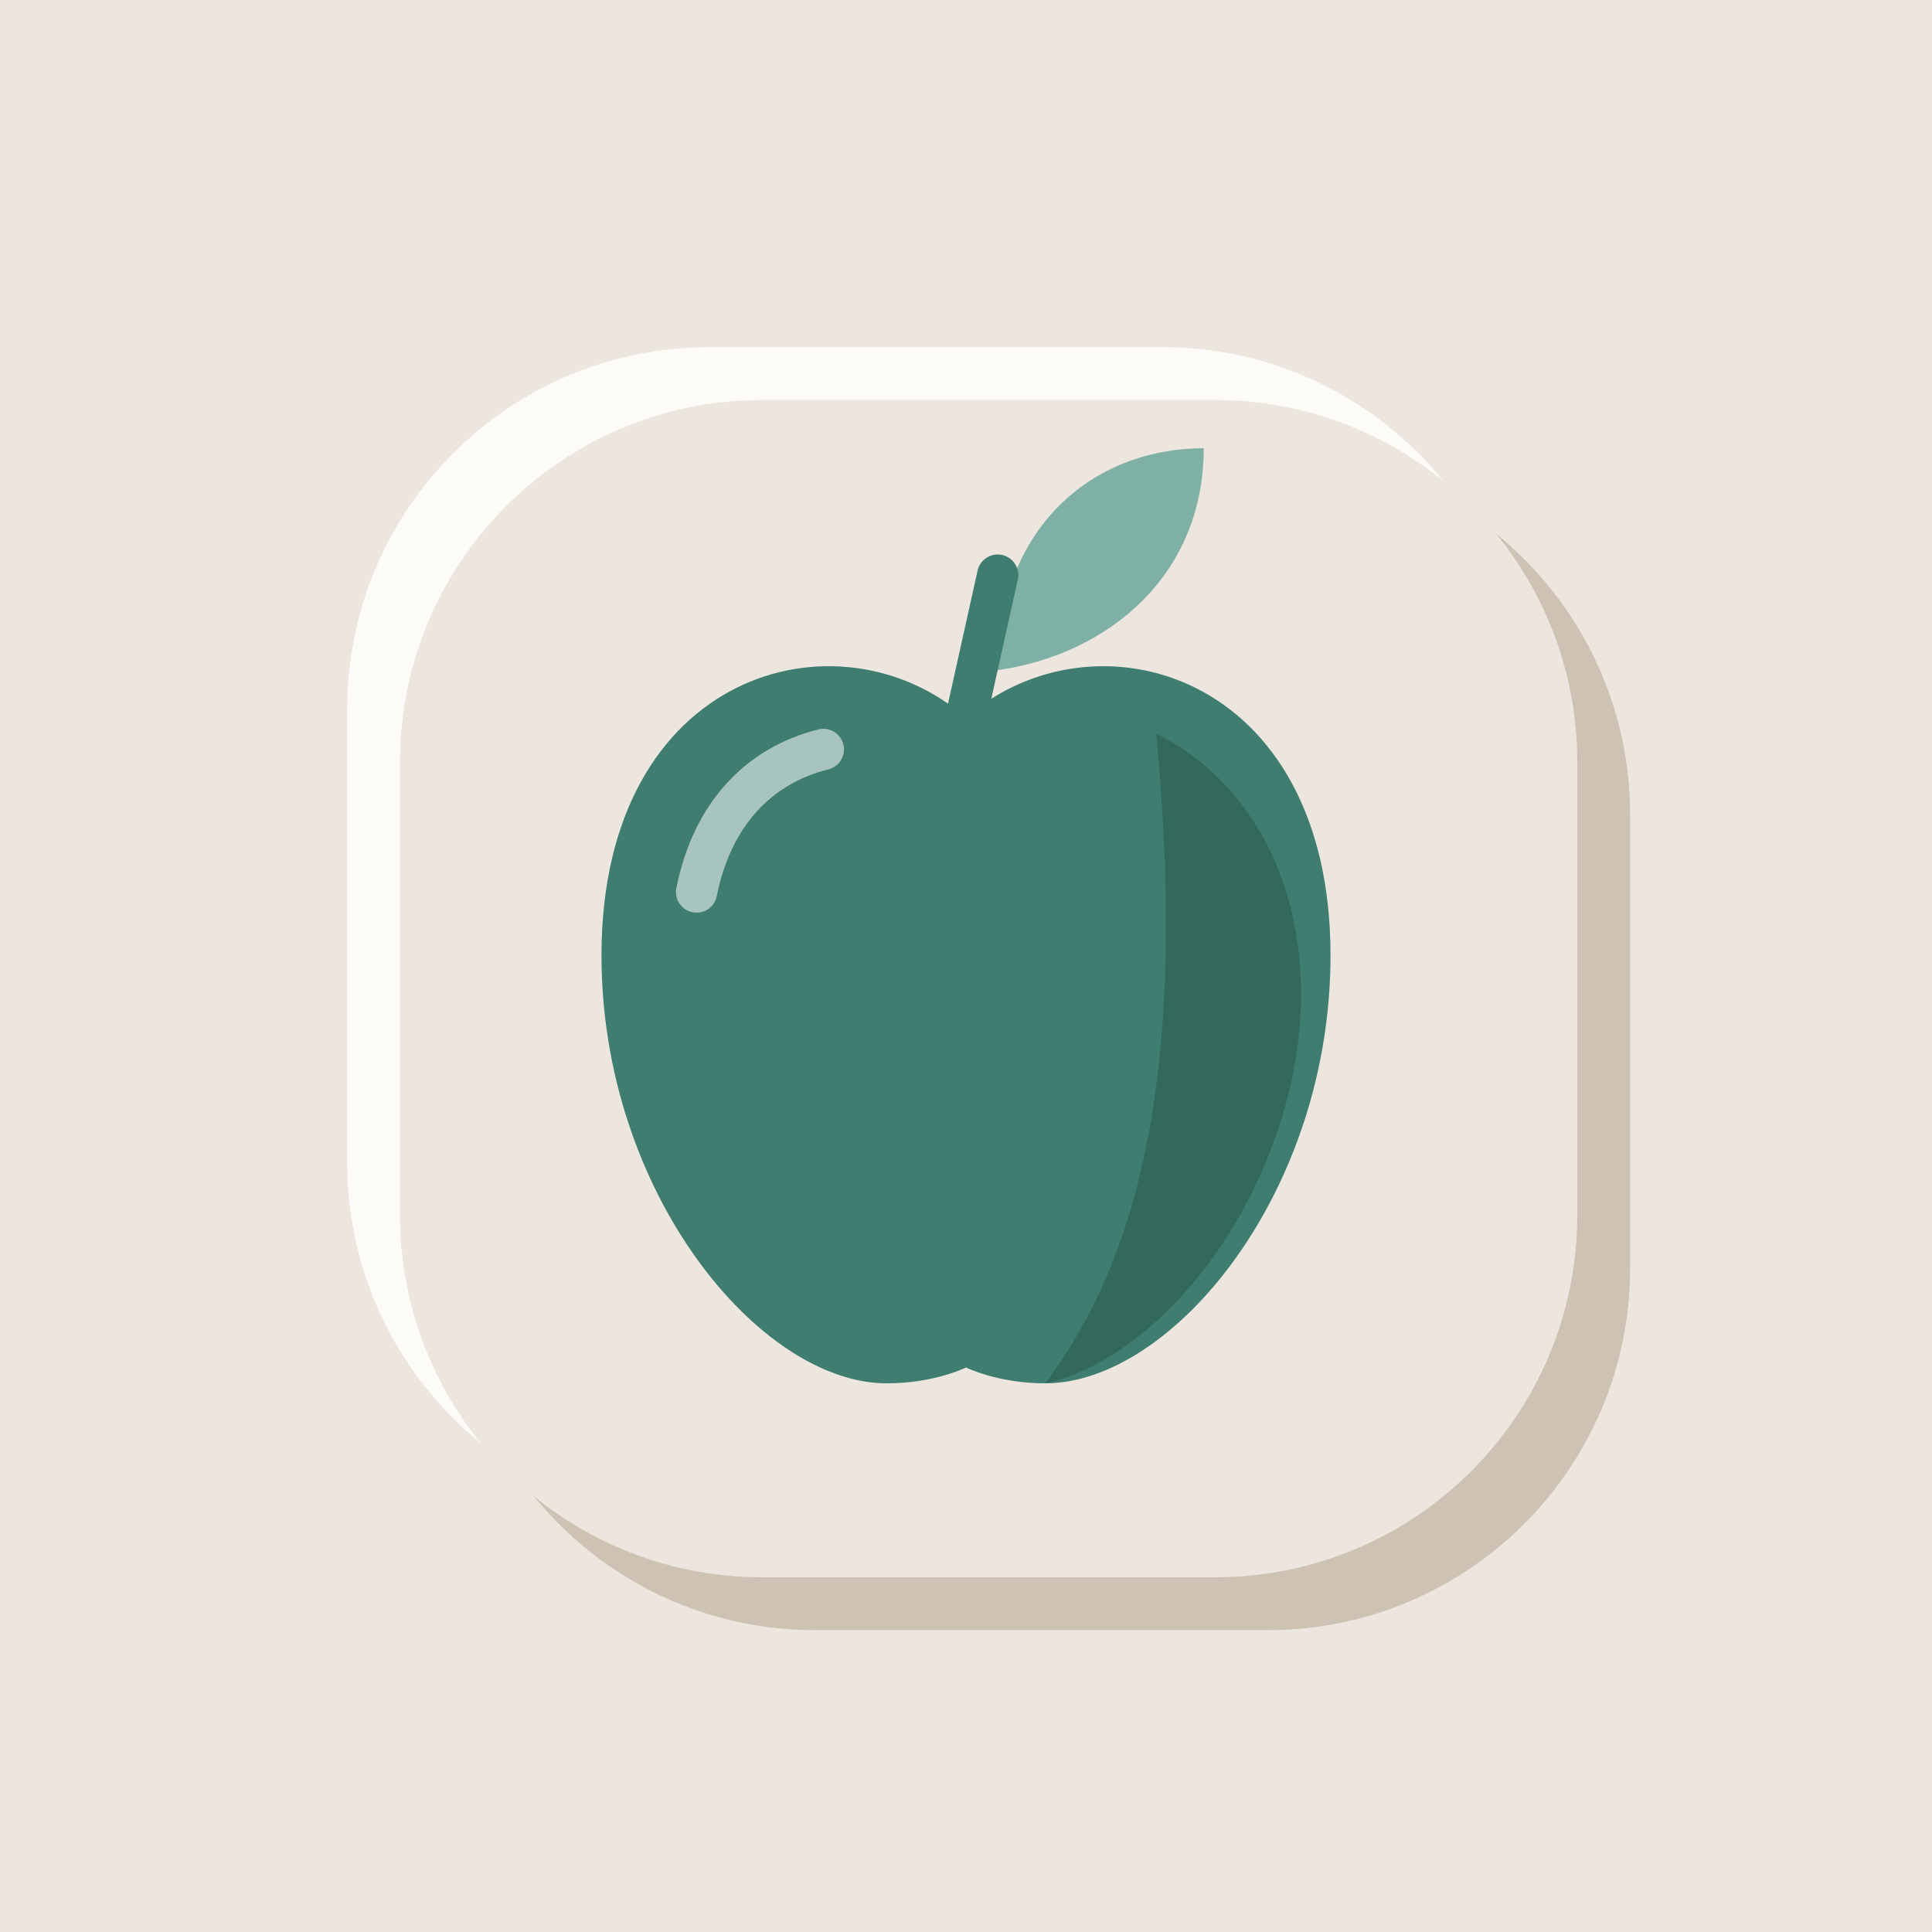
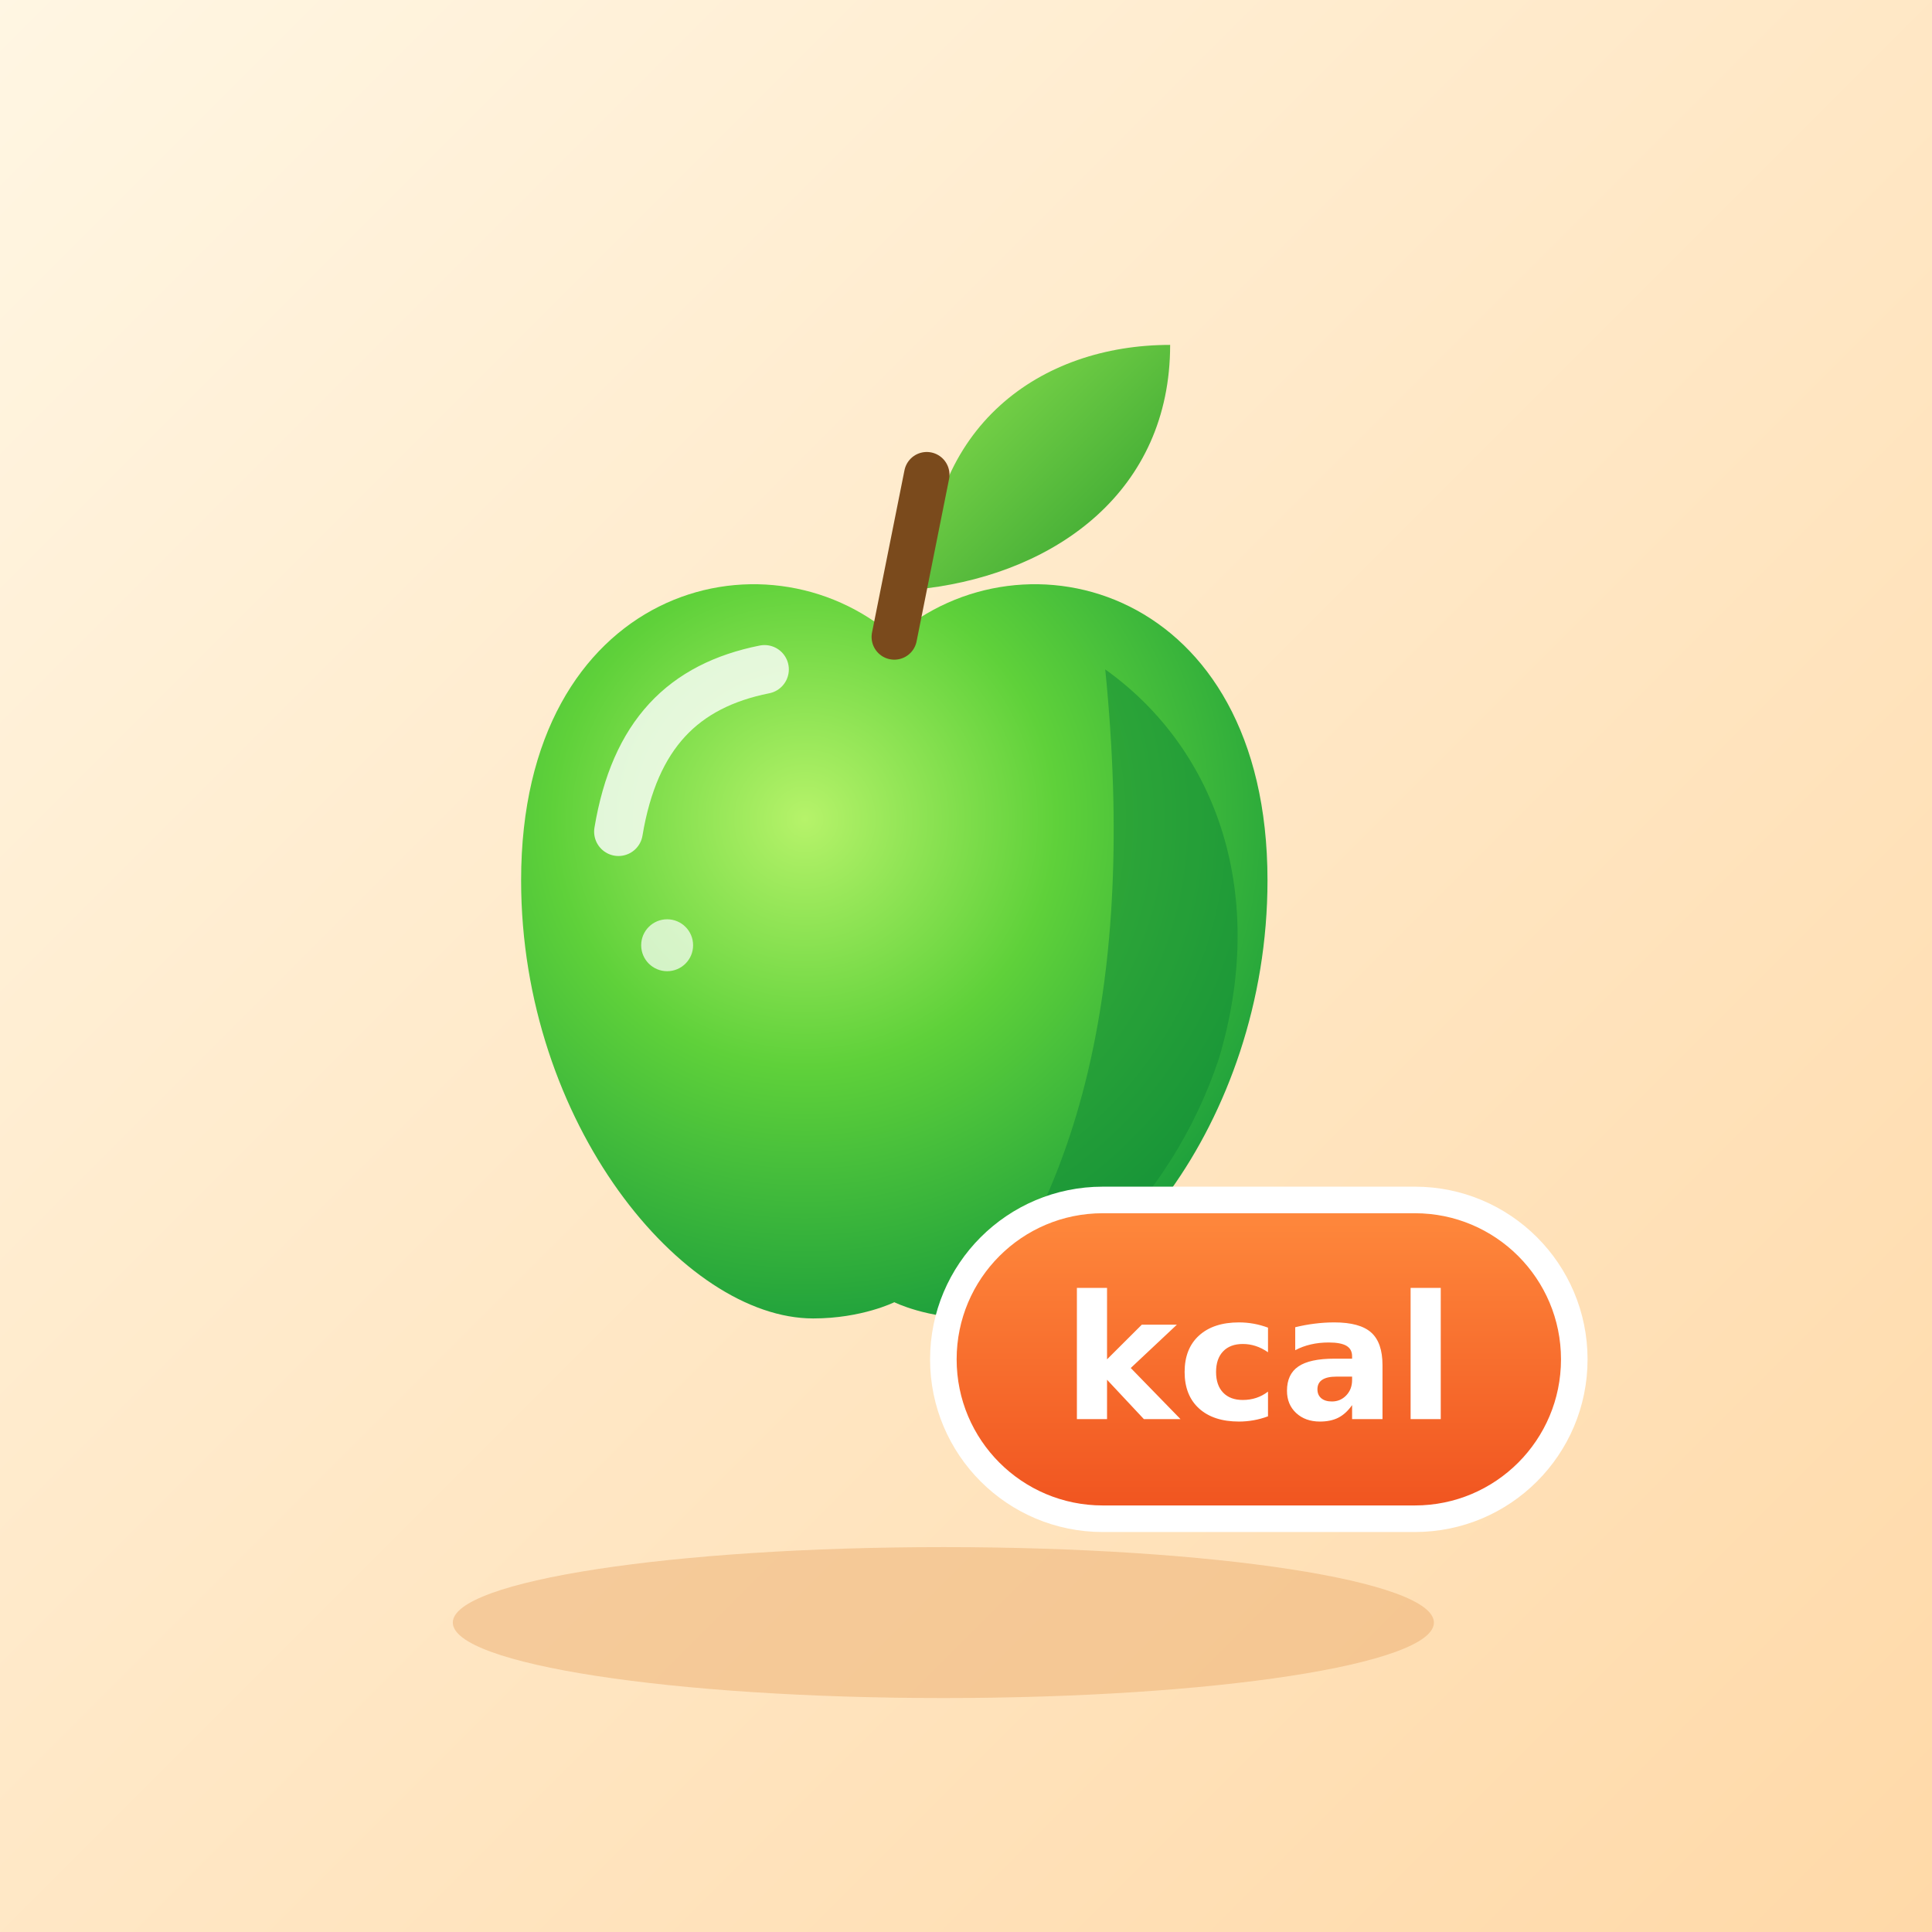
- <svg xmlns="http://www.w3.org/2000/svg" viewBox="0 0 512 512" role="img" aria-label="ZdrowieDietaSport">
-   <rect width="512" height="512" fill="#ece6df" />
-   <rect x="92" y="92" width="312" height="312" rx="96" fill="#fdfbf8" />
-   <rect x="120" y="120" width="312" height="312" rx="96" fill="#cdc2b4" />
-   <rect x="106" y="106" width="312" height="312" rx="96" fill="#ece6df" />
-   <g transform="translate(46 39) scale(4.2)">
-     <path d="M50 36 C42 29 27 33 27 51 C27 66 37 78 45 78 C48 78 50 77 50 77 C50 77 52 78 55 78 C63 78 73 66 73 51 C73 33 58 29 50 36Z" fill="#3f7d70" />
-     <path d="M62 37 C70 41 73 51 70 61 C67 71 60 77 55 78 C61 70 64 58 62 37Z" fill="#33695d" />
-     <path d="M33 47 C34 42 37 39 41 38" fill="none" stroke="#ffffff" stroke-opacity="0.55" stroke-width="2.6" stroke-linecap="round" />
-     <path d="M52 33 C52 24 58 19 65 19 C65 27 59 32 52 33Z" fill="#7fb0a5" />
-     <path d="M50 36 L52 27" stroke="#3f7d70" stroke-width="2.6" stroke-linecap="round" fill="none" />
+ <svg xmlns="http://www.w3.org/2000/svg" viewBox="0 0 512 512" role="img" aria-label="ZdrowieDietaSport: liczymy kalorie">
+   <defs>
+     <linearGradient id="bg" x1="0" y1="0" x2="1" y2="1">
+       <stop offset="0" stop-color="#fff6e3" />
+       <stop offset="1" stop-color="#ffd9a8" />
+     </linearGradient>
+     <radialGradient id="ap" cx="0.38" cy="0.32" r="0.75">
+       <stop offset="0" stop-color="#b6f36a" />
+       <stop offset="0.45" stop-color="#5fd13a" />
+       <stop offset="1" stop-color="#169a3c" />
+     </radialGradient>
+     <linearGradient id="lf" x1="0" y1="0" x2="1" y2="1">
+       <stop offset="0" stop-color="#8be04e" />
+       <stop offset="1" stop-color="#2e9e2e" />
+     </linearGradient>
+     <linearGradient id="bd" x1="0" y1="0" x2="0" y2="1">
+       <stop offset="0" stop-color="#ff8a3d" />
+       <stop offset="1" stop-color="#f0531f" />
+     </linearGradient>
+   </defs>
+   <rect width="512" height="512" fill="url(#bg)" />
+   <ellipse cx="250" cy="430" rx="130" ry="20" fill="#e8a868" opacity=".45" />
+   <g transform="translate(22 14) scale(4.3)">
+     <path d="M50 36 C42 29 27 33 27 51 C27 66 37 78 45 78 C48 78 50 77 50 77 C50 77 52 78 55 78 C63 78 73 66 73 51 C73 33 58 29 50 36Z" fill="url(#ap)" />
+     <path d="M63 38 C70 43 73 52 70 62 C67 71 60 77 55 78 C61 70 65 58 63 38Z" fill="#118a34" opacity=".55" />
+     <path d="M33 48 C34 42 37 39 42 38" fill="none" stroke="#ffffff" stroke-opacity=".8" stroke-width="3" stroke-linecap="round" />
+     <circle cx="36" cy="55" r="1.6" fill="#fff" opacity=".7" />
+     <path d="M52 33 C52 23 59 18 67 18 C67 27 60 32 52 33Z" fill="url(#lf)" />
+     <path d="M50 36 L52 26" stroke="#7a4a1c" stroke-width="2.8" stroke-linecap="round" fill="none" />
+   </g>
+   <g transform="translate(250 318) scale(0.88)">
+     <rect x="0" y="0" width="190" height="96" rx="48" fill="url(#bd)" />
+     <rect x="0" y="0" width="190" height="96" rx="48" fill="none" stroke="#fff" stroke-width="8" />
+     <text x="95" y="66" text-anchor="middle" font-family="DejaVu Sans, Arial, Helvetica, sans-serif" font-weight="800" font-size="52" fill="#fff">kcal</text>
  </g>
</svg>
